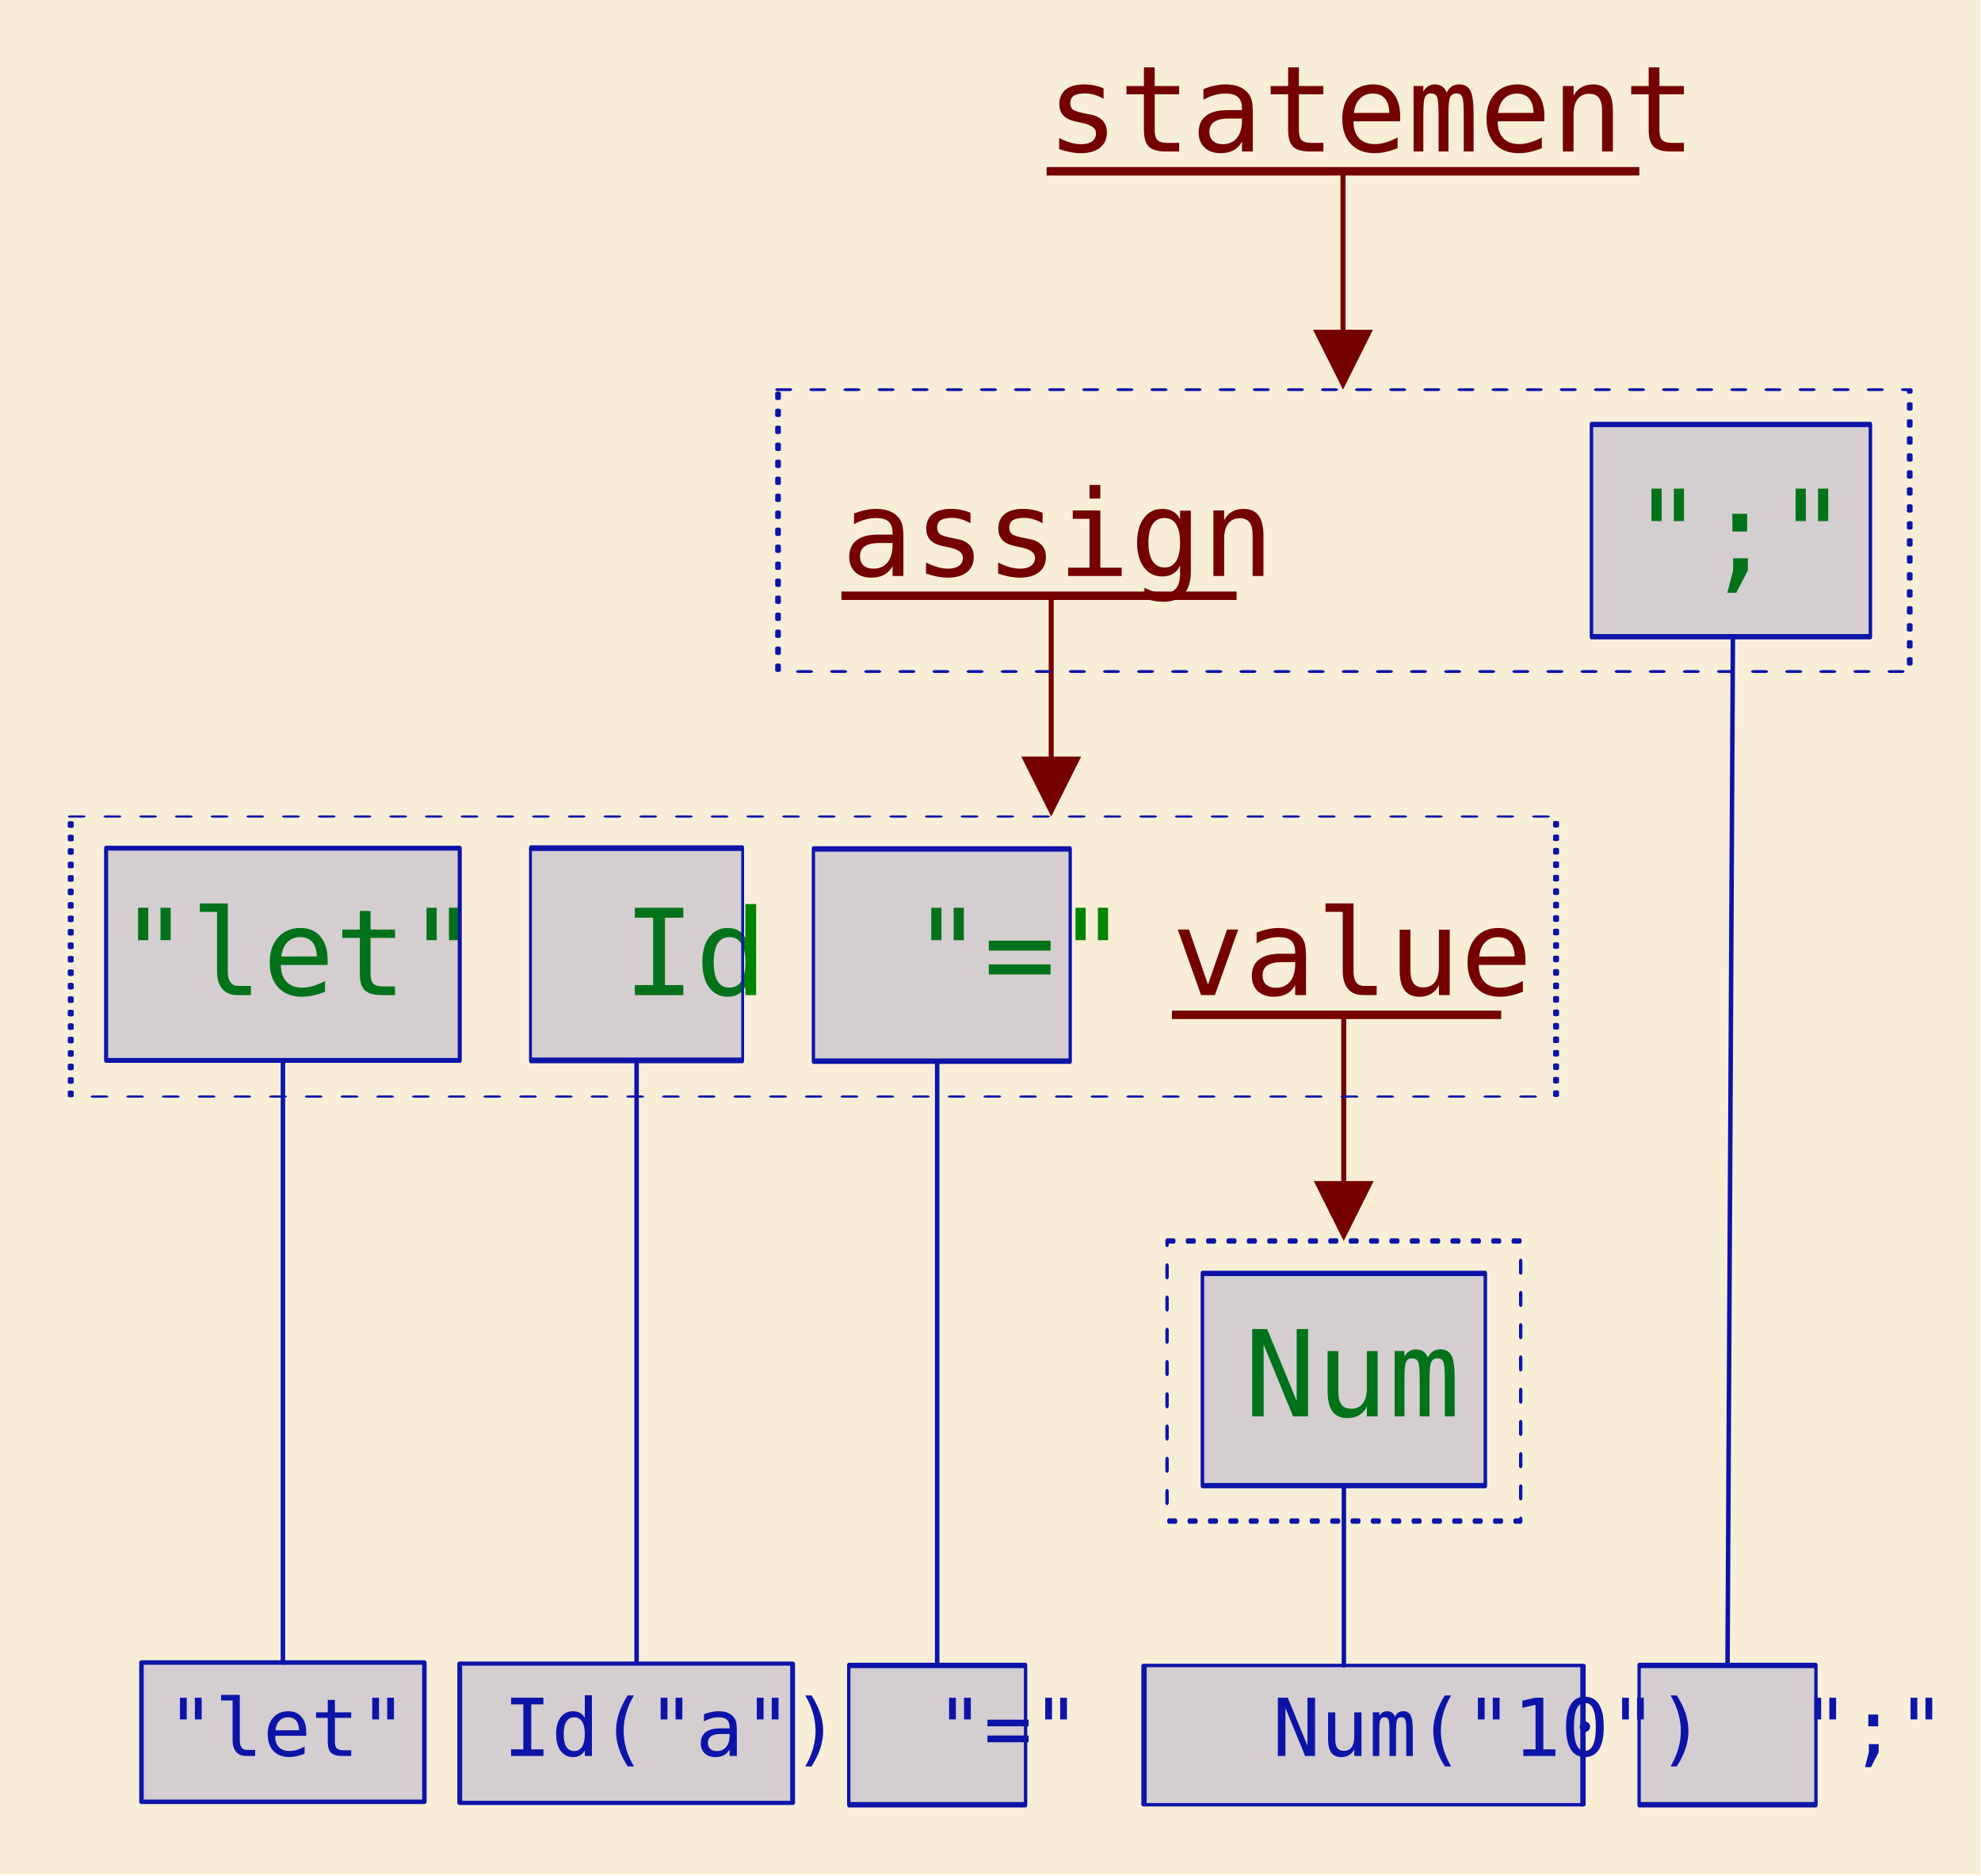
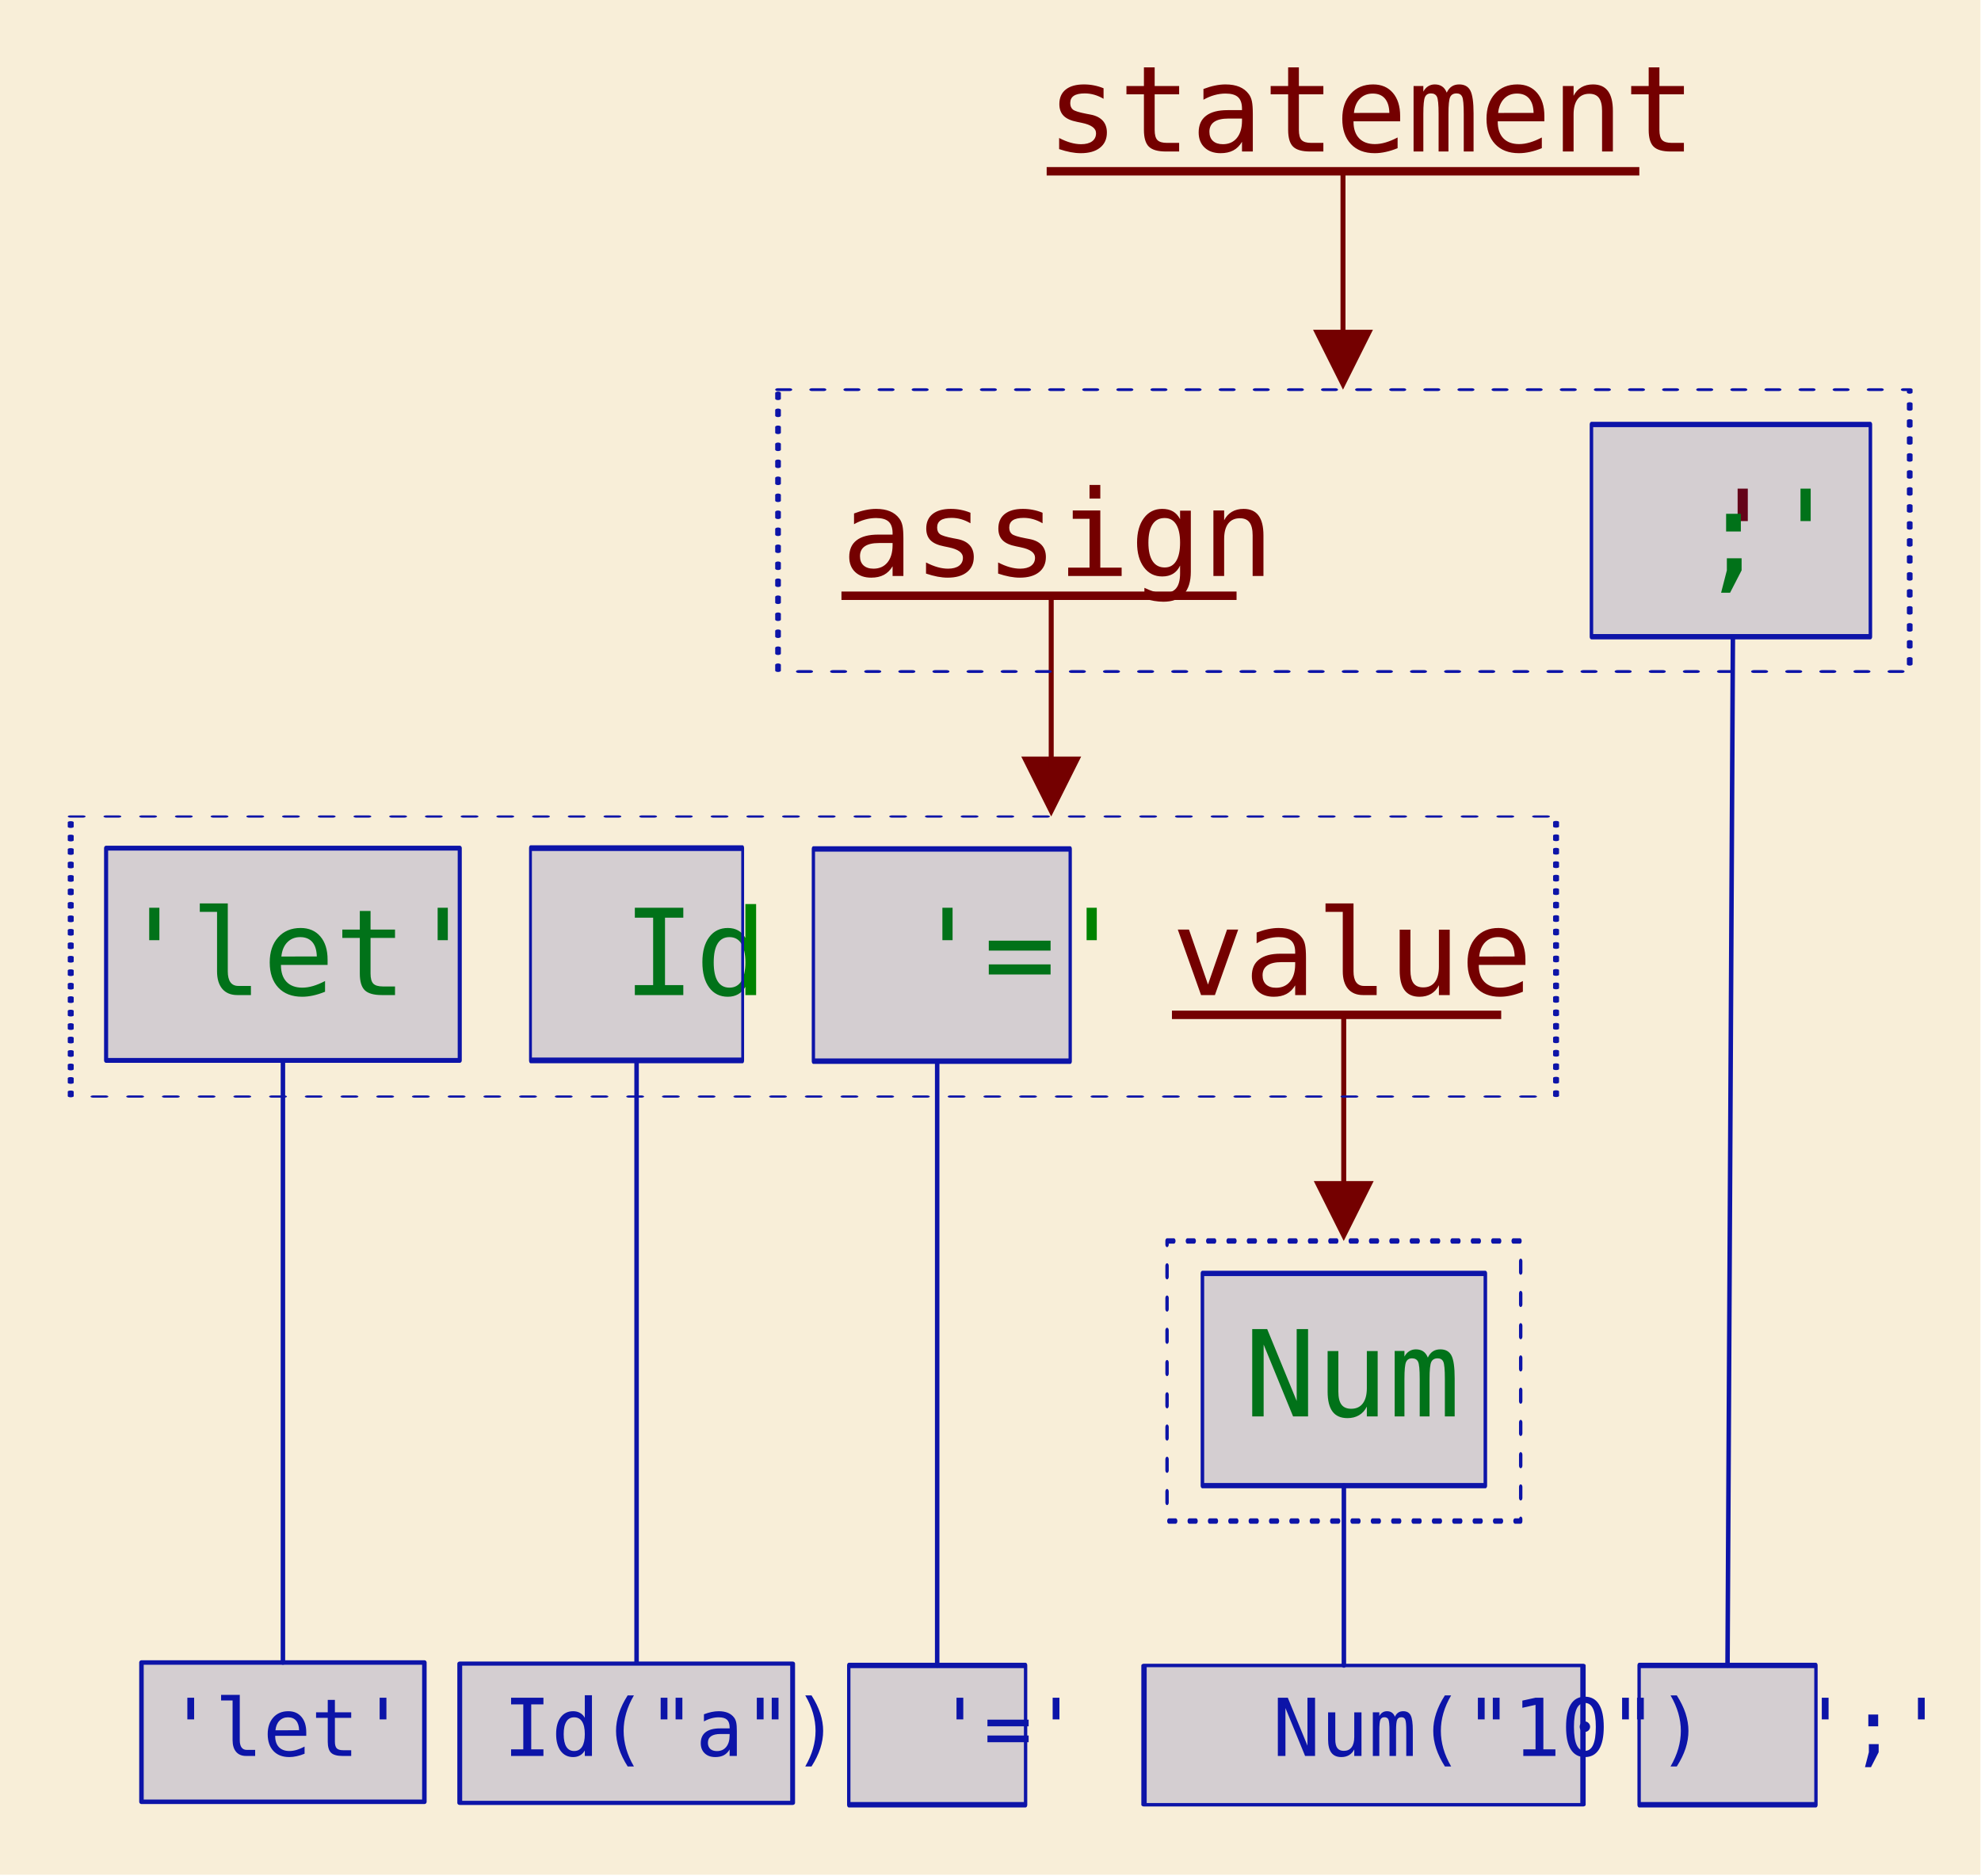
<svg xmlns="http://www.w3.org/2000/svg" width="80mm" height="100%" viewBox="0 0 827 783" version="1.1" xml:space="preserve" style="fill-rule:evenodd;clip-rule:evenodd;stroke-linecap:round;stroke-linejoin:round;stroke-miterlimit:1.5;">
  <g transform="matrix(1,0,0,1,-516.732,-472.441)">
    <g transform="matrix(0.666667,0,0,1.01923,300.197,171.487)">
      <rect x="324.803" y="295.276" width="1240.16" height="767.717" style="fill:rgb(248,238,216);" />
    </g>
    <g>
      <g transform="matrix(1,0,0,1,37.3857,303.255)">
-         <text x="830.626px" y="409.587px" style="font-family:'Consolas', monospace;font-size:50px;fill:rgb(116,0,0);">assign</text>
+         <text x="830.626px" y="409.587px" style="font-family:'Consolas', monospace;font-size:50px;fill:rgb(116,0,0);">assign      '</text>
        <g transform="matrix(50,0,0,50,1242.98,409.587)">
                </g>
-         <text x="1160.51px" y="409.587px" style="font-family:'Consolas', monospace;font-size:50px;fill:rgb(0,131,0);">";"</text>
+         <text x="1188px" y="409.587px" style="font-family:'Consolas', monospace;font-size:50px;fill:rgb(0,131,0);">;'</text>
        <rect x="830.626" y="416.082" width="164.941" height="3.516" style="fill:rgb(116,0,0);" />
      </g>
      <g transform="matrix(1,0,0,1,123.055,126.09)">
        <g transform="matrix(50,0,0,50,1078.04,409.587)">
                </g>
        <text x="830.626px" y="409.587px" style="font-family:'Consolas', monospace;font-size:50px;fill:rgb(116,0,0);">statement</text>
        <rect x="830.626" y="416.082" width="247.412" height="3.516" style="fill:rgb(116,0,0);" />
      </g>
      <g transform="matrix(1,0,0,1,-136.073,304.039)">
-         <text x="702.204px" y="583.724px" style="font-family:'Consolas', monospace;font-size:50px;fill:rgb(0,131,0);">"let"  Id  "="</text>
+         <text x="702.204px" y="583.724px" style="font-family:'Consolas', monospace;font-size:50px;fill:rgb(0,131,0);">'let'  Id  '='</text>
        <g transform="matrix(50,0,0,50,1279.5,583.724)">
                </g>
        <text x="1142.05px" y="583.724px" style="font-family:'Consolas', monospace;font-size:50px;fill:rgb(116,0,0);">value</text>
        <rect x="1142.05" y="590.218" width="137.451" height="3.516" style="fill:rgb(116,0,0);" />
      </g>
      <g transform="matrix(1,0,0,1,29.4911,298.111)">
        <g transform="matrix(50,0,0,50,1089.08,765.524)">
                </g>
        <text x="1006.61px" y="765.524px" style="font-family:'Consolas', monospace;font-size:50px;fill:rgb(0,131,0);">Num</text>
      </g>
      <g transform="matrix(1,2.18423e-16,2.33175e-16,1.06064,-44.3546,238.761)">
        <g transform="matrix(1,-2.05935e-16,-2.19844e-16,0.942827,561.087,220.32)">
          <path d="M573.46,492.955L560.96,517.955L548.46,492.955L573.46,492.955Z" style="fill:rgb(116,0,0);" />
          <path d="M560.96,424.001L560.96,497.955" style="fill:none;stroke:rgb(116,0,0);stroke-width:2.08px;" />
        </g>
      </g>
      <g transform="matrix(1,0,0,0.776349,69.7513,400.604)">
        <g transform="matrix(1,-0,-0,1.28808,446.981,92.5318)">
          <path d="M451.346,315.79L438.846,340.79L426.346,315.79L451.346,315.79Z" style="fill:rgb(116,0,0);" />
          <path d="M438.846,249.095L438.846,320.79" style="fill:none;stroke:rgb(116,0,0);stroke-width:2.08px;" />
        </g>
      </g>
      <g transform="matrix(1,0,0,0.764345,191.561,228.827)">
        <g transform="matrix(1,-0,-0,1.30831,325.172,318.723)">
          <path d="M573.155,137.632L560.655,162.632L548.155,137.632L573.155,137.632Z" style="fill:rgb(116,0,0);" />
          <path d="M560.655,72.355L560.655,142.632" style="fill:none;stroke:rgb(116,0,0);stroke-width:2.08px;" />
        </g>
      </g>
      <g transform="matrix(0.833333,0,0,1,68.8976,294.947)">
        <rect x="590.551" y="531.496" width="177.165" height="88.583" style="fill:rgb(13,20,168);fill-opacity:0.15;stroke:rgb(13,20,168);stroke-width:2.04px;" />
      </g>
      <g transform="matrix(3.5,0,0,1.31953,-1520.67,111.905)">
        <rect x="590.551" y="531.496" width="177.165" height="88.583" style="fill:none;stroke:rgb(13,20,168);stroke-width:0.71px;stroke-dasharray:1.42,2.84,0,0,0,0;" />
      </g>
      <g transform="matrix(0.833333,0,0,1.31953,511.811,289.07)">
        <rect x="590.551" y="531.496" width="177.165" height="88.583" style="fill:none;stroke:rgb(13,20,168);stroke-width:1.7px;stroke-dasharray:3.4,6.8,0,0,0,0;" />
      </g>
      <g transform="matrix(2.66667,0,0,1.32813,-733.268,-70.824)">
        <rect x="590.551" y="531.496" width="177.165" height="88.583" style="fill:none;stroke:rgb(13,20,168);stroke-width:0.89px;stroke-dasharray:1.78,3.56,0,0,0,0;" />
      </g>
      <g transform="matrix(0.5,0,0,1,442.913,294.947)">
        <rect x="590.551" y="531.496" width="177.165" height="88.583" style="fill:rgb(13,20,168);fill-opacity:0.15;stroke:rgb(13,20,168);stroke-width:2.37px;" />
      </g>
      <g transform="matrix(0.605119,0,0,1,498.945,295.276)">
        <rect x="590.551" y="531.496" width="177.165" height="88.583" style="fill:rgb(13,20,168);fill-opacity:0.15;stroke:rgb(13,20,168);stroke-width:2.27px;" />
      </g>
      <g transform="matrix(0.666667,0,0,1,625,472.441)">
        <rect x="590.551" y="531.496" width="177.165" height="88.583" style="fill:rgb(13,20,168);fill-opacity:0.15;stroke:rgb(13,20,168);stroke-width:2.21px;" />
      </g>
      <g transform="matrix(0.657322,0,0,1,792.92,118.11)">
        <rect x="590.551" y="531.496" width="177.165" height="88.583" style="fill:rgb(13,20,168);fill-opacity:0.15;stroke:rgb(13,20,168);stroke-width:2.22px;" />
      </g>
      <g transform="matrix(1,0,0,1,-10.7407,257.724)">
        <g transform="matrix(33.3333,0,0,33.3333,1275.19,947.613)">
                </g>
-         <text x="597.093px" y="947.613px" style="font-family:'Consolas', monospace;font-size:33.333px;fill:rgb(13,20,168);">"let"  Id("a")  "="    Num("10")  ";"</text>
+         <text x="597.093px" y="947.613px" style="font-family:'Consolas', monospace;font-size:33.333px;fill:rgb(13,20,168);">'let'  Id("a")  '='    Num("10")  ';'</text>
      </g>
      <g transform="matrix(1,0,0,1,14.7638,294.061)">
        <rect x="561.024" y="872.277" width="118.11" height="58.134" style="fill:rgb(13,20,168);fill-opacity:0.15;stroke:rgb(13,20,168);stroke-width:1.88px;" />
      </g>
      <g transform="matrix(1.17655,0,0,1,48.591,294.522)">
        <rect x="561.024" y="872.277" width="118.11" height="58.134" style="fill:rgb(13,20,168);fill-opacity:0.15;stroke:rgb(13,20,168);stroke-width:1.72px;" />
      </g>
      <g transform="matrix(0.625,0,0,1,520.423,295.294)">
        <rect x="561.024" y="872.277" width="118.11" height="58.134" style="fill:rgb(13,20,168);fill-opacity:0.15;stroke:rgb(13,20,168);stroke-width:2.25px;" />
      </g>
      <g transform="matrix(0.625,0,0,1,850.368,295.294)">
        <rect x="561.024" y="872.277" width="118.11" height="58.134" style="fill:rgb(13,20,168);fill-opacity:0.15;stroke:rgb(13,20,168);stroke-width:2.25px;" />
      </g>
      <g transform="matrix(1.55155,0,0,1,123.86,295.294)">
        <rect x="561.024" y="872.277" width="118.11" height="58.134" style="fill:rgb(13,20,168);fill-opacity:0.15;stroke:rgb(13,20,168);stroke-width:1.44px;" />
      </g>
      <g transform="matrix(1,0,0,1,14.7638,265.748)">
        <path d="M620.079,649.277L620.079,900.591" style="fill:none;stroke:rgb(13,20,168);stroke-width:1.88px;" />
      </g>
      <g transform="matrix(1,0,0,1,162.402,264.516)">
        <path d="M620.079,650.839L620.079,901.823" style="fill:none;stroke:rgb(13,20,168);stroke-width:1.88px;" />
      </g>
      <g transform="matrix(1,0,0,1,295.276,266.077)">
        <path d="M612.697,649.277L612.697,901.494" style="fill:none;stroke:rgb(13,20,168);stroke-width:1.88px;" />
      </g>
      <g transform="matrix(1,0,0,1,435.531,266.077)">
        <path d="M642.224,826.443L642.224,901.494" style="fill:none;stroke:rgb(13,20,168);stroke-width:1.88px;" />
      </g>
      <g transform="matrix(1,0,0,1,590.755,266.077)">
        <path d="M649.403,472.112L647.162,901.494" style="fill:none;stroke:rgb(13,20,168);stroke-width:1.88px;" />
      </g>
    </g>
  </g>
</svg>
